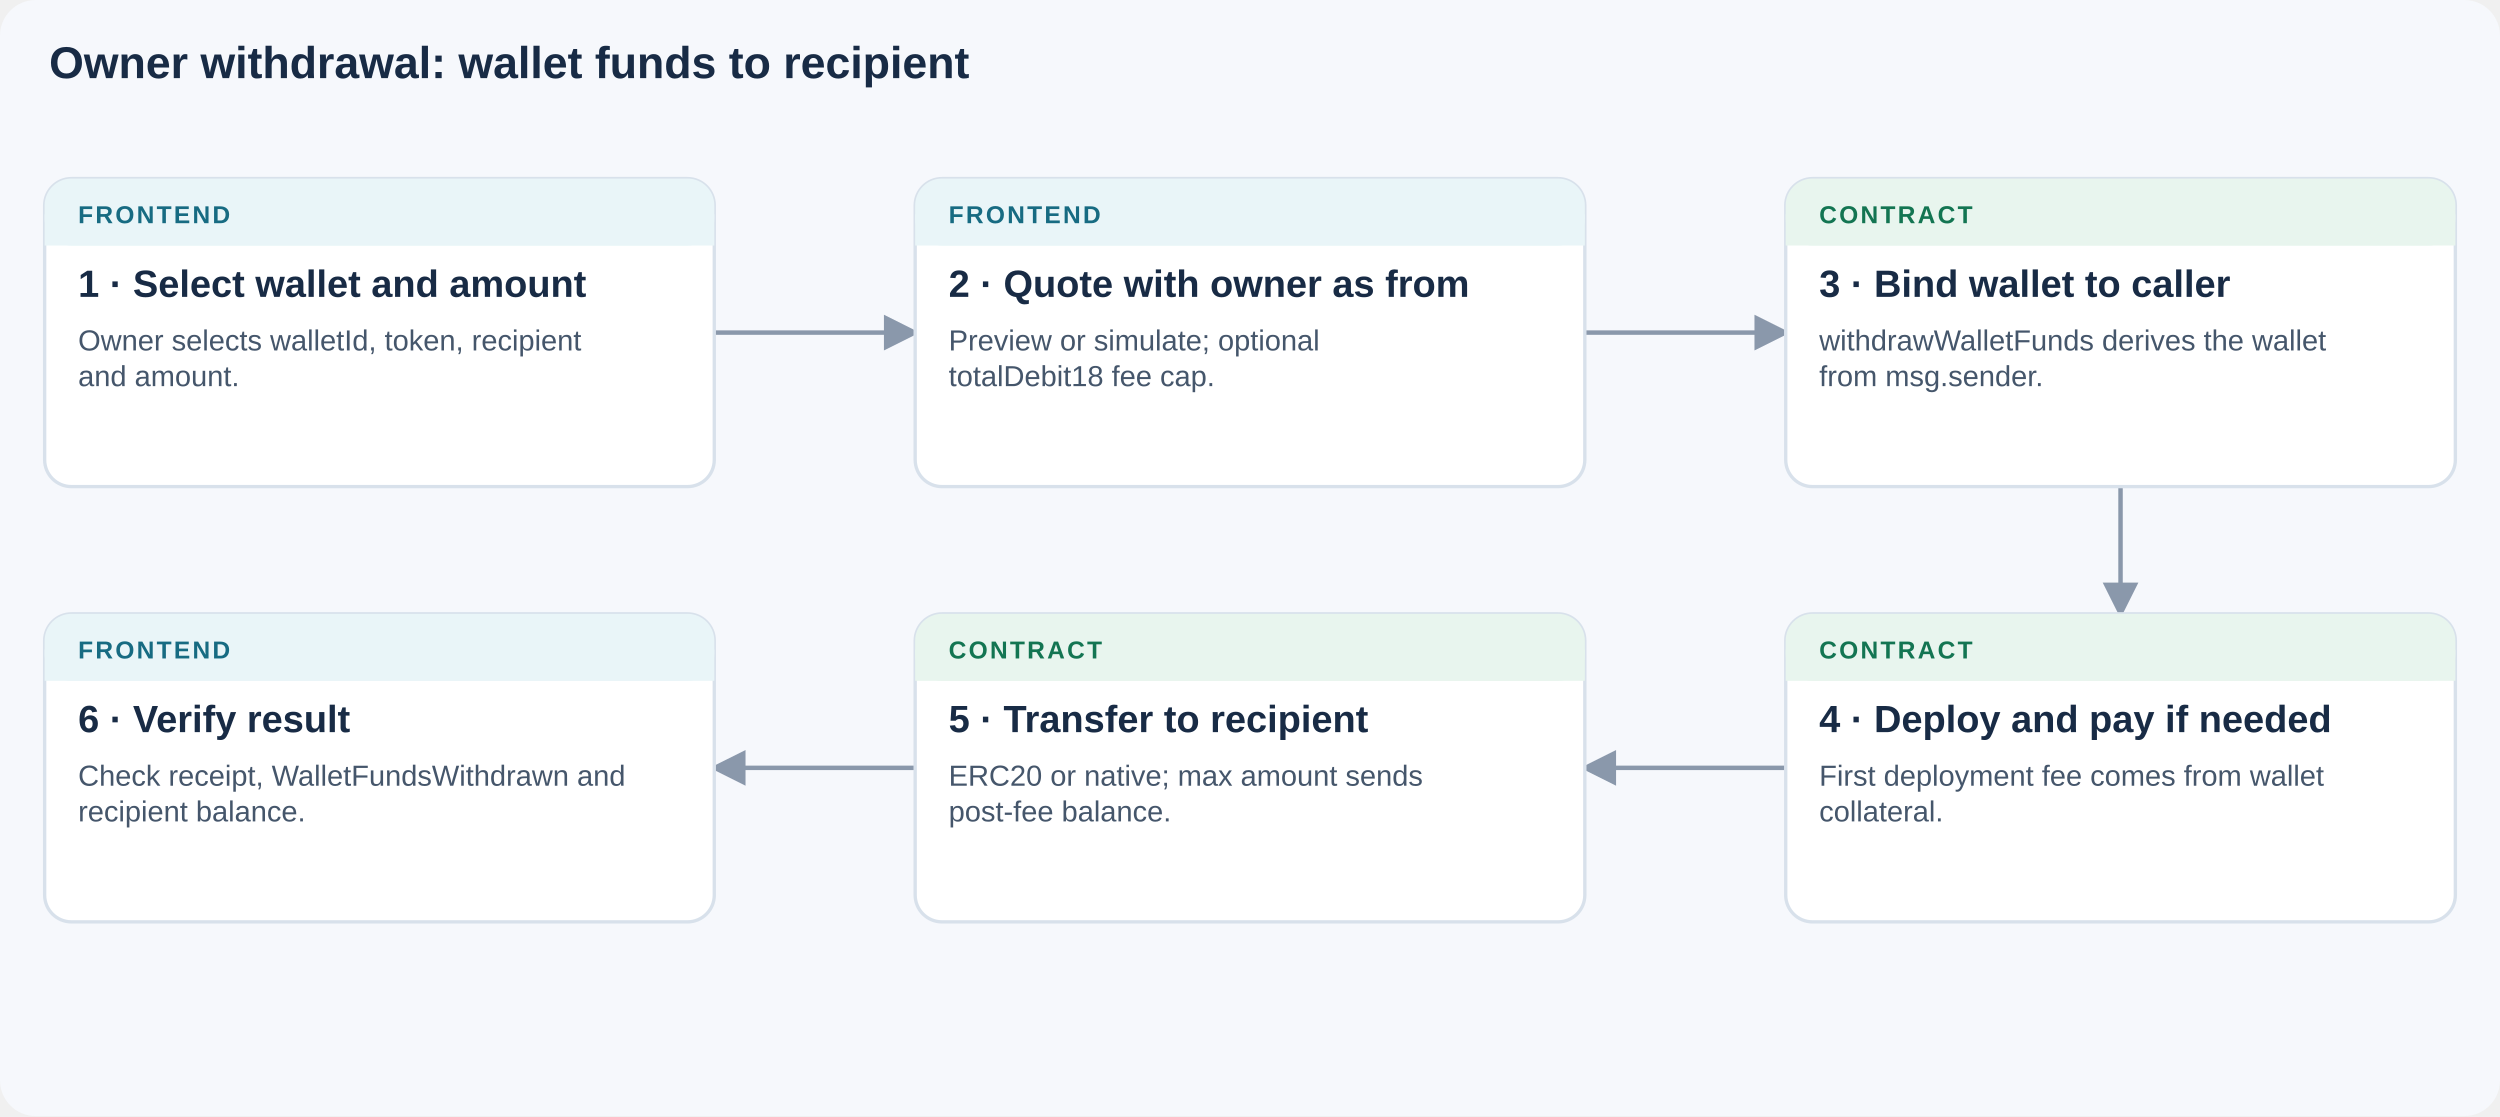
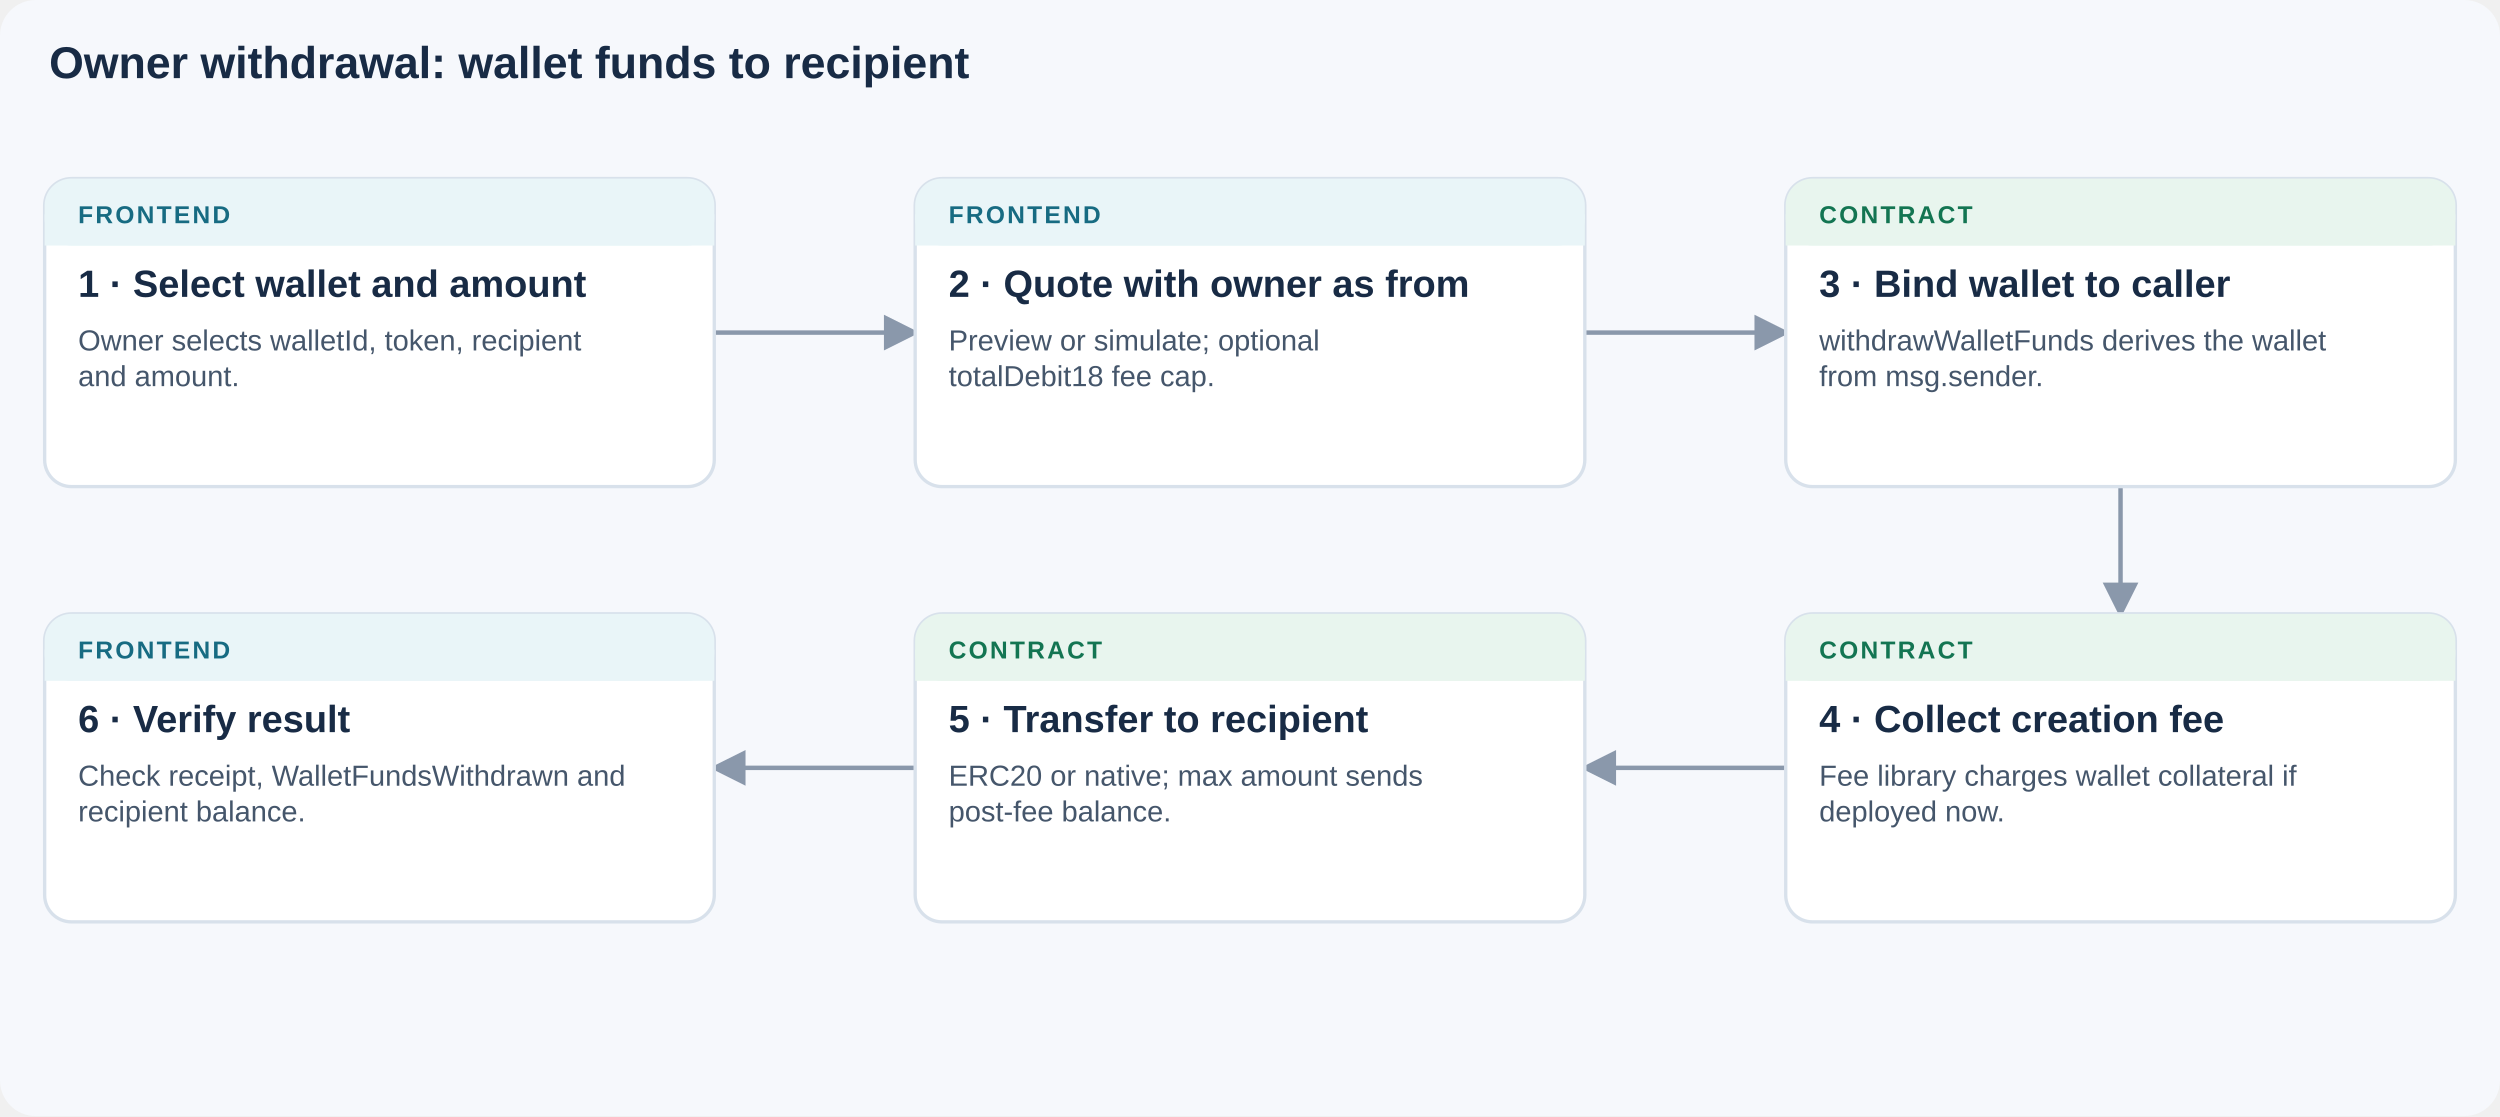
<svg xmlns="http://www.w3.org/2000/svg" viewBox="0 0 1120 500" width="1120" height="500" role="img" aria-labelledby="title-withdrawals desc-withdrawals">
  <defs>
    <marker id="arrow-withdrawals" markerWidth="8" markerHeight="8" refX="7" refY="4" orient="auto">
      <path d="M0,0 L8,4 L0,8" fill="#8a98ab" />
    </marker>
  </defs>
  <rect width="100%" height="100%" fill="#f6f8fc" rx="16" />
  <text x="22" y="35" font-family="Arial,sans-serif" font-size="20" font-weight="700" fill="#182b45">Owner withdrawal: wallet funds to recipient</text>
  <path id="edge-withdrawals-0" data-edge="0" d="M 320,149 H 410" fill="none" stroke="#8a98ab" stroke-width="2" marker-end="url(#arrow-withdrawals)" />
  <path id="edge-withdrawals-1" data-edge="1" d="M 710,149 H 800" fill="none" stroke="#8a98ab" stroke-width="2" marker-end="url(#arrow-withdrawals)" />
  <path id="edge-withdrawals-2" data-edge="2" d="M 950,218 V 275" fill="none" stroke="#8a98ab" stroke-width="2" marker-end="url(#arrow-withdrawals)" />
  <path id="edge-withdrawals-3" data-edge="3" d="M 800,344 H 710" fill="none" stroke="#8a98ab" stroke-width="2" marker-end="url(#arrow-withdrawals)" />
  <path id="edge-withdrawals-4" data-edge="4" d="M 410,344 H 320" fill="none" stroke="#8a98ab" stroke-width="2" marker-end="url(#arrow-withdrawals)" />
  <a href="#source-C16" data-node="0" data-model="withdrawals" tabindex="0" aria-label="1 · Select wallet and amount. Owner selects walletId, token, recipient and amount.">
    <g>
      <rect class="node-bg" x="20" y="80" width="300" height="138" rx="12" fill="white" stroke="#d8e1eb" stroke-width="1.5" />
      <rect x="20" y="80" width="300" height="30" rx="12" fill="#e9f5f8" />
      <rect x="20" y="96" width="300" height="14" fill="#e9f5f8" />
      <text x="35" y="100" font-family="Arial,sans-serif" font-size="11" font-weight="700" letter-spacing="1" fill="#176b82">FRONTEND</text>
      <text x="35" y="133" font-family="Arial,sans-serif" font-size="17" font-weight="700" fill="#182b45">1 · Select wallet and amount</text>
      <text x="35" y="157" font-family="Arial,sans-serif" font-size="13" fill="#45566b">Owner selects walletId, token, recipient</text>
      <text x="35" y="173" font-family="Arial,sans-serif" font-size="13" fill="#45566b">and amount.</text>
    </g>
  </a>
  <a href="#source-C12" data-node="1" data-model="withdrawals" tabindex="0" aria-label="2 · Quote with owner as from. Preview or simulate; optional totalDebit18 fee cap.">
    <g>
      <rect class="node-bg" x="410" y="80" width="300" height="138" rx="12" fill="white" stroke="#d8e1eb" stroke-width="1.5" />
      <rect x="410" y="80" width="300" height="30" rx="12" fill="#e9f5f8" />
      <rect x="410" y="96" width="300" height="14" fill="#e9f5f8" />
      <text x="425" y="100" font-family="Arial,sans-serif" font-size="11" font-weight="700" letter-spacing="1" fill="#176b82">FRONTEND</text>
      <text x="425" y="133" font-family="Arial,sans-serif" font-size="17" font-weight="700" fill="#182b45">2 · Quote with owner as from</text>
      <text x="425" y="157" font-family="Arial,sans-serif" font-size="13" fill="#45566b">Preview or simulate; optional</text>
      <text x="425" y="173" font-family="Arial,sans-serif" font-size="13" fill="#45566b">totalDebit18 fee cap.</text>
    </g>
  </a>
  <a href="#source-C16" data-node="2" data-model="withdrawals" tabindex="0" aria-label="3 · Bind wallet to caller. withdrawWalletFunds derives the wallet from msg.sender.">
    <g>
      <rect class="node-bg" x="800" y="80" width="300" height="138" rx="12" fill="white" stroke="#d8e1eb" stroke-width="1.5" />
      <rect x="800" y="80" width="300" height="30" rx="12" fill="#e8f5ee" />
      <rect x="800" y="96" width="300" height="14" fill="#e8f5ee" />
      <text x="815" y="100" font-family="Arial,sans-serif" font-size="11" font-weight="700" letter-spacing="1" fill="#137552">CONTRACT</text>
      <text x="815" y="133" font-family="Arial,sans-serif" font-size="17" font-weight="700" fill="#182b45">3 · Bind wallet to caller</text>
      <text x="815" y="157" font-family="Arial,sans-serif" font-size="13" fill="#45566b">withdrawWalletFunds derives the wallet</text>
      <text x="815" y="173" font-family="Arial,sans-serif" font-size="13" fill="#45566b">from msg.sender.</text>
    </g>
  </a>
-   <a href="#source-C16" data-node="3" data-model="withdrawals" tabindex="0" aria-label="4 · Deploy and pay if needed. First deployment fee comes from wallet collateral.">
+   <a href="#source-C18" data-node="3" data-model="withdrawals" tabindex="0" aria-label="4 · Collect creation fee. Fee library charges wallet collateral if deployed now.">
    <g>
      <rect class="node-bg" x="800" y="275" width="300" height="138" rx="12" fill="white" stroke="#d8e1eb" stroke-width="1.5" />
      <rect x="800" y="275" width="300" height="30" rx="12" fill="#e8f5ee" />
      <rect x="800" y="291" width="300" height="14" fill="#e8f5ee" />
      <text x="815" y="295" font-family="Arial,sans-serif" font-size="11" font-weight="700" letter-spacing="1" fill="#137552">CONTRACT</text>
-       <text x="815" y="328" font-family="Arial,sans-serif" font-size="17" font-weight="700" fill="#182b45">4 · Deploy and pay if needed</text>
-       <text x="815" y="352" font-family="Arial,sans-serif" font-size="13" fill="#45566b">First deployment fee comes from wallet</text>
-       <text x="815" y="368" font-family="Arial,sans-serif" font-size="13" fill="#45566b">collateral.</text>
+       <text x="815" y="328" font-family="Arial,sans-serif" font-size="17" font-weight="700" fill="#182b45">4 · Collect creation fee</text>
+       <text x="815" y="352" font-family="Arial,sans-serif" font-size="13" fill="#45566b">Fee library charges wallet collateral if</text>
+       <text x="815" y="368" font-family="Arial,sans-serif" font-size="13" fill="#45566b">deployed now.</text>
    </g>
  </a>
  <a href="#source-C16" data-node="4" data-model="withdrawals" tabindex="0" aria-label="5 · Transfer to recipient. ERC20 or native; max amount sends post-fee balance.">
    <g>
      <rect class="node-bg" x="410" y="275" width="300" height="138" rx="12" fill="white" stroke="#d8e1eb" stroke-width="1.5" />
      <rect x="410" y="275" width="300" height="30" rx="12" fill="#e8f5ee" />
      <rect x="410" y="291" width="300" height="14" fill="#e8f5ee" />
      <text x="425" y="295" font-family="Arial,sans-serif" font-size="11" font-weight="700" letter-spacing="1" fill="#137552">CONTRACT</text>
      <text x="425" y="328" font-family="Arial,sans-serif" font-size="17" font-weight="700" fill="#182b45">5 · Transfer to recipient</text>
      <text x="425" y="352" font-family="Arial,sans-serif" font-size="13" fill="#45566b">ERC20 or native; max amount sends</text>
      <text x="425" y="368" font-family="Arial,sans-serif" font-size="13" fill="#45566b">post-fee balance.</text>
    </g>
  </a>
  <a href="#source-C7" data-node="5" data-model="withdrawals" tabindex="0" aria-label="6 · Verify result. Check receipt, WalletFundsWithdrawn and recipient balance.">
    <g>
      <rect class="node-bg" x="20" y="275" width="300" height="138" rx="12" fill="white" stroke="#d8e1eb" stroke-width="1.5" />
      <rect x="20" y="275" width="300" height="30" rx="12" fill="#e9f5f8" />
      <rect x="20" y="291" width="300" height="14" fill="#e9f5f8" />
      <text x="35" y="295" font-family="Arial,sans-serif" font-size="11" font-weight="700" letter-spacing="1" fill="#176b82">FRONTEND</text>
      <text x="35" y="328" font-family="Arial,sans-serif" font-size="17" font-weight="700" fill="#182b45">6 · Verify result</text>
      <text x="35" y="352" font-family="Arial,sans-serif" font-size="13" fill="#45566b">Check receipt, WalletFundsWithdrawn and</text>
      <text x="35" y="368" font-family="Arial,sans-serif" font-size="13" fill="#45566b">recipient balance.</text>
    </g>
  </a>
</svg>
